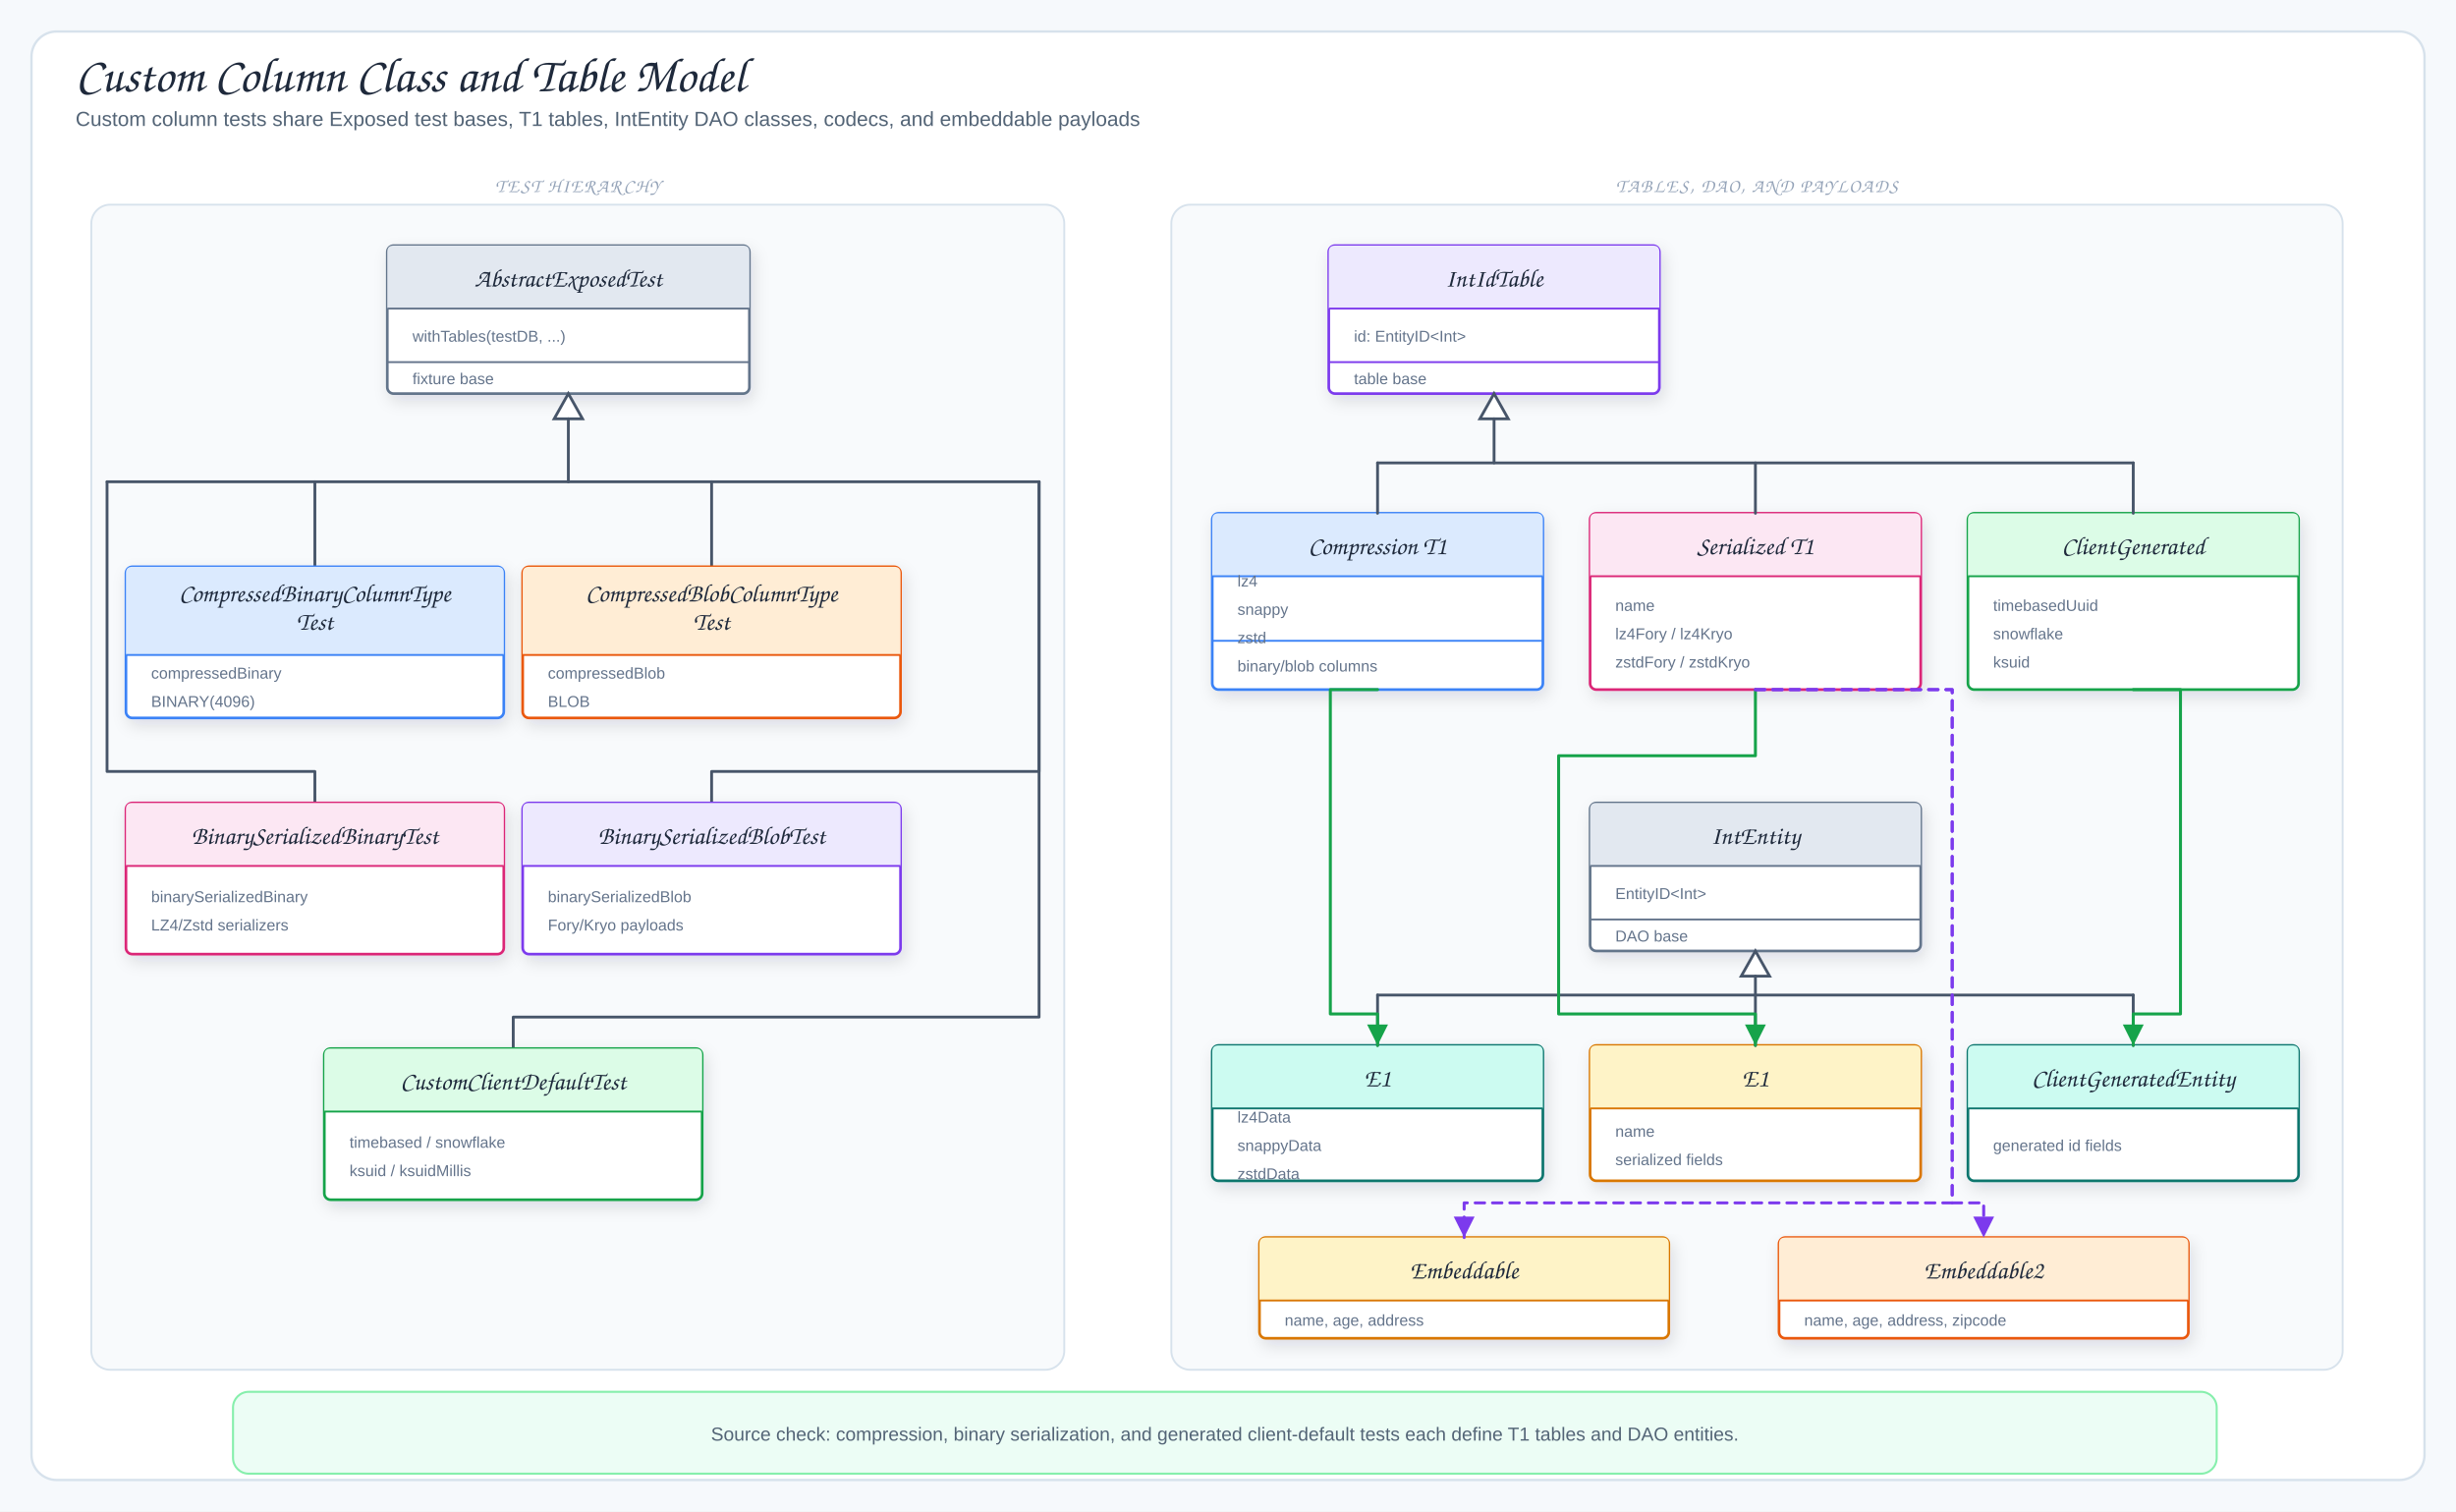
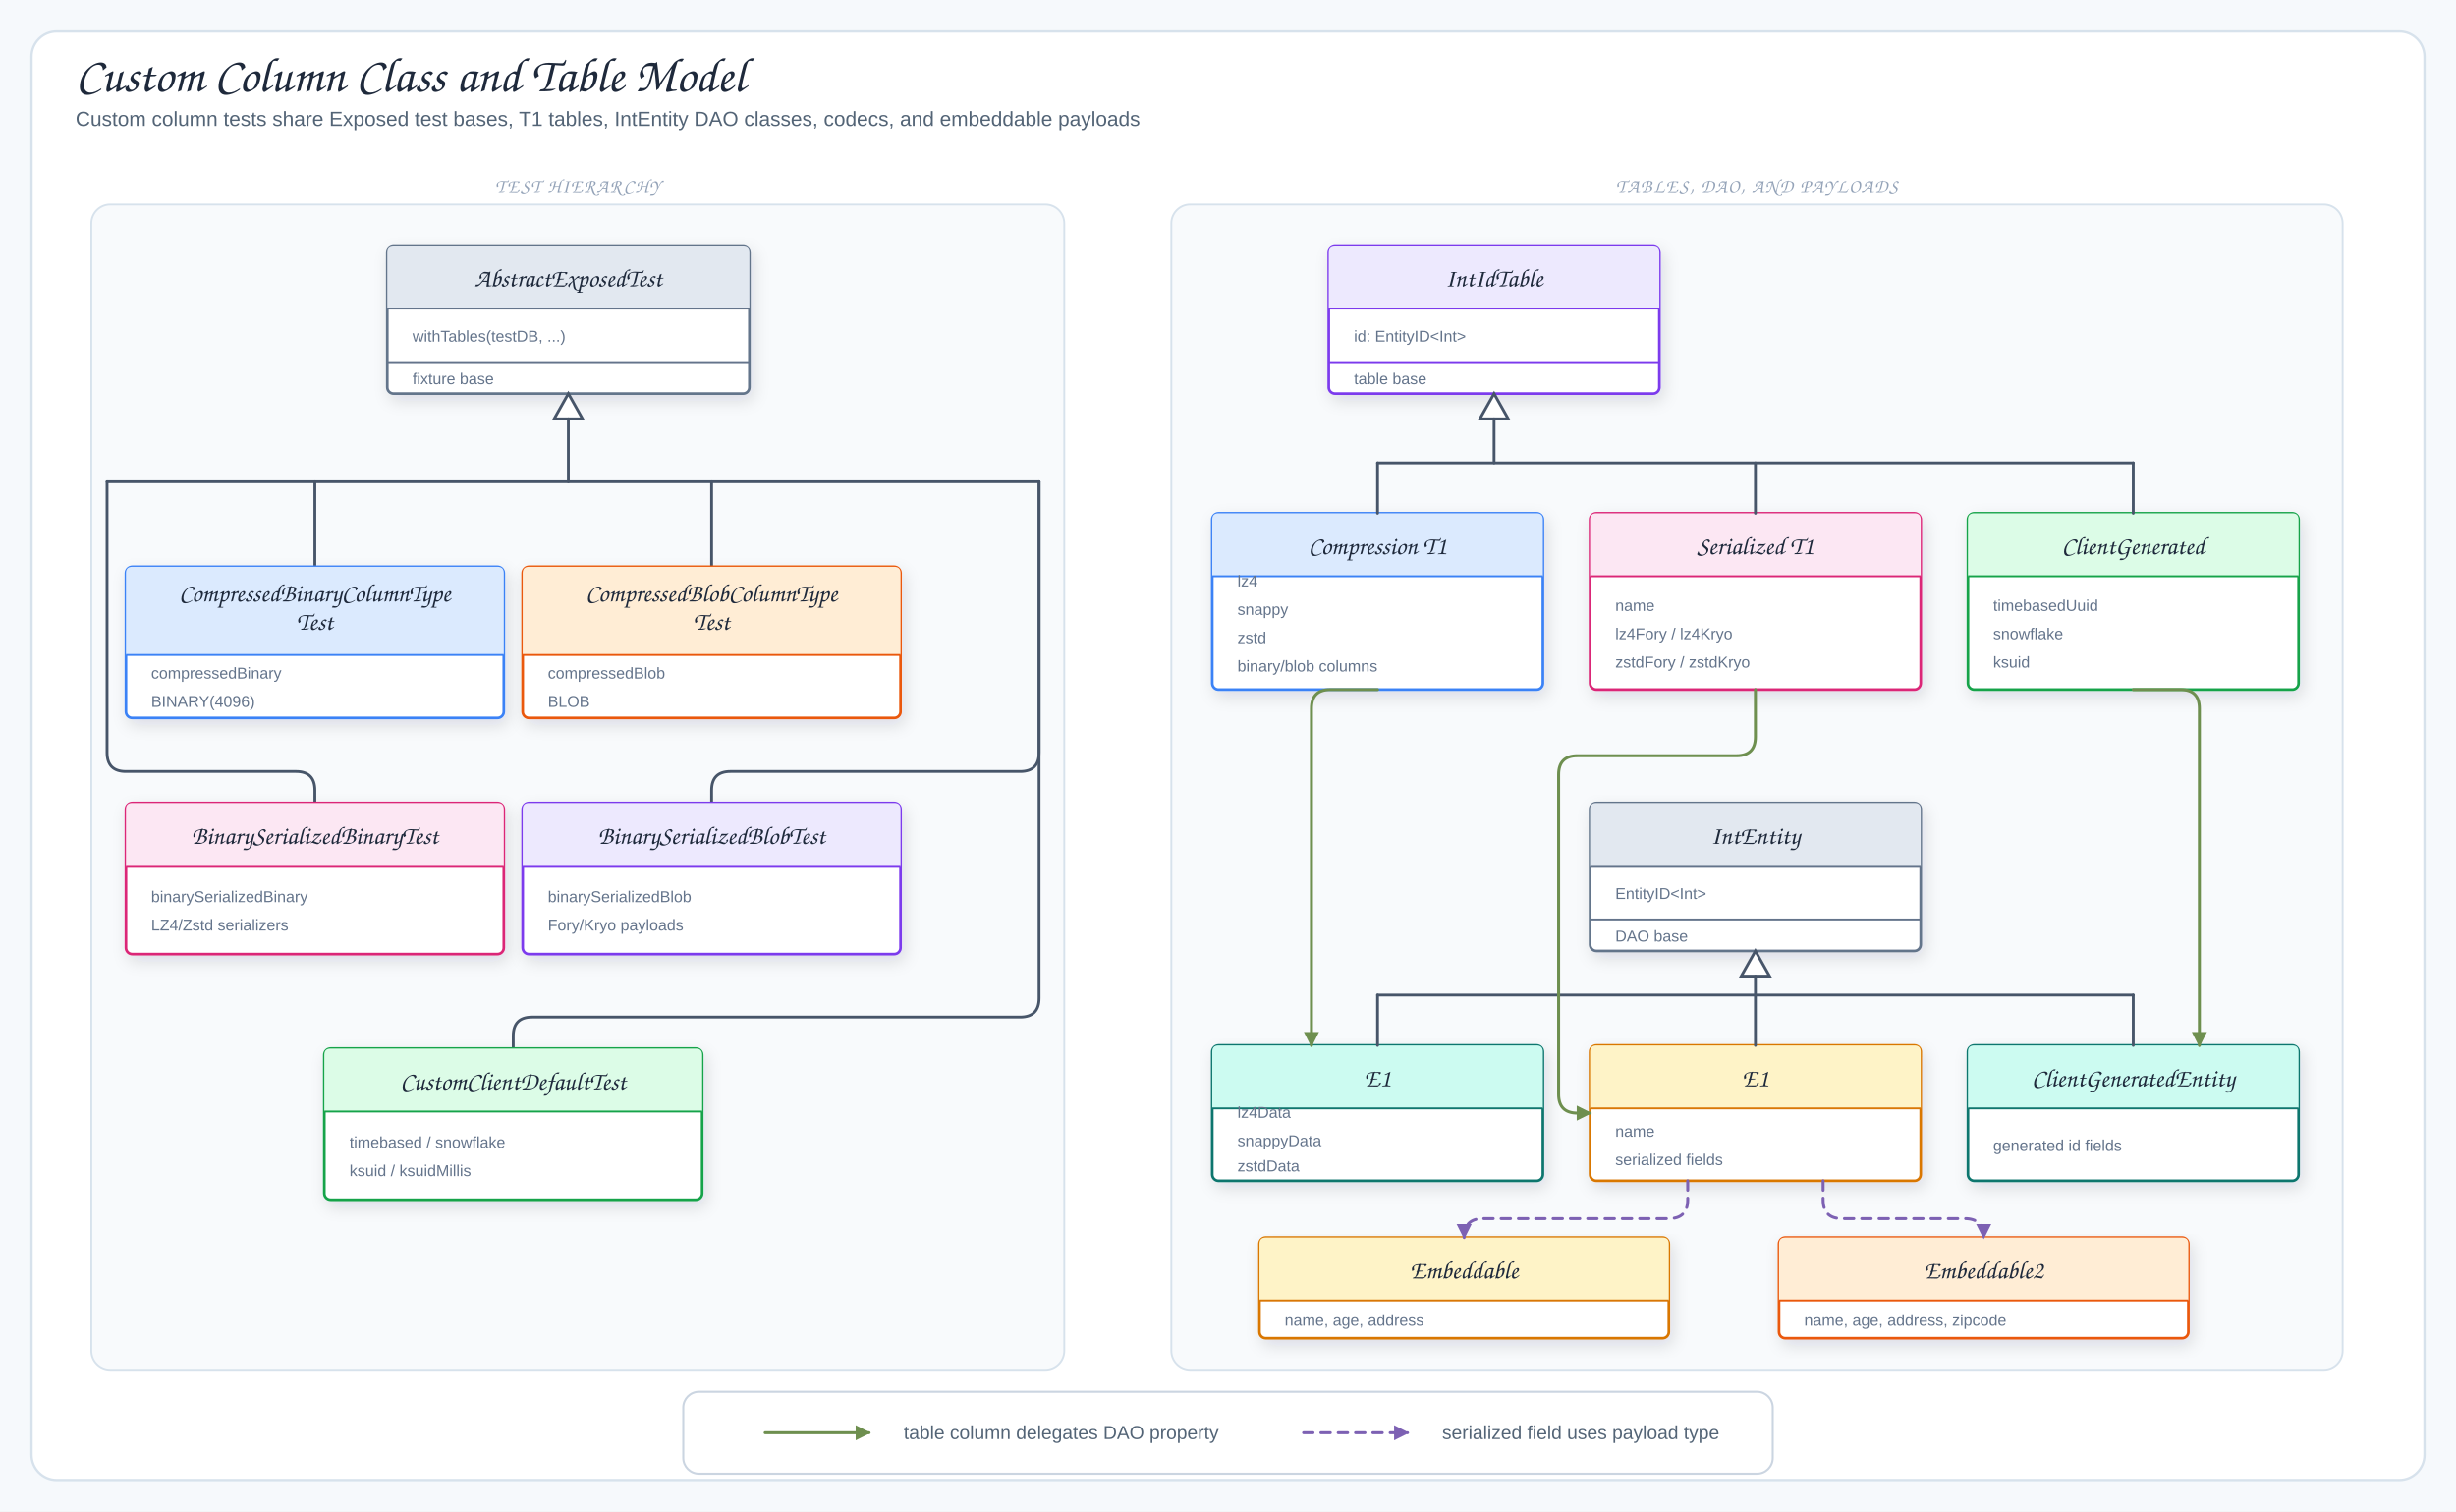
<svg xmlns="http://www.w3.org/2000/svg" viewBox="0 0 1560 960" width="1560" height="960" role="img" aria-label="Custom Column Class and Table Model">
  <defs>
    <filter id="shadow" x="-10%" y="-10%" width="120%" height="130%">
      <feDropShadow dx="2" dy="4" stdDeviation="5" flood-color="#1f2937" flood-opacity="0.12" />
    </filter>
-     <marker id="arrowBlue" markerWidth="9" markerHeight="9" refX="8" refY="4.5" orient="auto">
-       <path d="M1,1 L8,4.5 L1,8 Z" fill="#2563eb" />
+     <marker id="arrowGreen" markerUnits="userSpaceOnUse" markerWidth="10" markerHeight="10" refX="9" refY="5" orient="auto">
+       <path d="M1,1 L9,5 L1,9 Z" fill="#6e8f4f" stroke="#6e8f4f" stroke-dasharray="none" style="stroke-dasharray:none" />
    </marker>
-     <marker id="arrowGreen" markerWidth="9" markerHeight="9" refX="8" refY="4.5" orient="auto">
-       <path d="M1,1 L8,4.5 L1,8 Z" fill="#16a34a" />
-     </marker>
-     <marker id="arrowPink" markerWidth="9" markerHeight="9" refX="8" refY="4.5" orient="auto">
-       <path d="M1,1 L8,4.5 L1,8 Z" fill="#db2777" />
-     </marker>
-     <marker id="arrowOrange" markerWidth="9" markerHeight="9" refX="8" refY="4.5" orient="auto">
-       <path d="M1,1 L8,4.5 L1,8 Z" fill="#ea580c" />
-     </marker>
-     <marker id="arrowPurple" markerWidth="9" markerHeight="9" refX="8" refY="4.5" orient="auto">
-       <path d="M1,1 L8,4.5 L1,8 Z" fill="#7c3aed" />
+     <marker id="arrowPurple" markerUnits="userSpaceOnUse" markerWidth="10" markerHeight="10" refX="9" refY="5" orient="auto">
+       <path d="M1,1 L9,5 L1,9 Z" fill="#7d61b3" stroke="#7d61b3" stroke-dasharray="none" style="stroke-dasharray:none" />
    </marker>
    <style>
.canvas{fill:#f6f9fc}.frame{fill:#fff;stroke:#d7e2ec;stroke-width:1.5}
.title{font-family:"Architects Daughter","Comic Sans MS",cursive;font-size:31px;fill:#1e293b}
.subtitle,.detail{font-family:"Comic Mono","Comic Sans MS","Comic Sans","Comic Neue",Arial,sans-serif;fill:#536476}
.subtitle{font-size:13px}.detail{font-size:12px}.tiny{font-family:"Comic Mono","Comic Sans MS","Comic Sans","Comic Neue",Arial,sans-serif;font-size:10px;fill:#64748b}
.label{font-family:"Architects Daughter","Comic Sans MS",cursive;font-size:16px;fill:#1e293b}
.panelTitle{font-family:"Architects Daughter","Comic Sans MS",cursive;font-size:12px;letter-spacing:.08em;fill:#94a3b8}
.card{stroke-width:1.7;filter:url(#shadow)}.panel{fill:#f8fafc;stroke:#d7e2ec;stroke-width:1.2}
- .arrow{fill:none;stroke:#2563eb;stroke-width:2;stroke-linecap:round;stroke-linejoin:round;marker-end:url(#arrowBlue)}
- .mapLine{fill:none;stroke:#16a34a;stroke-width:1.9;stroke-linecap:round;stroke-linejoin:round;marker-end:url(#arrowGreen)}
- .codecLine{fill:none;stroke:#db2777;stroke-width:1.9;stroke-linecap:round;stroke-linejoin:round;marker-end:url(#arrowPink)}
- .dbUse{fill:none;stroke:#ea580c;stroke-width:2;stroke-linecap:round;stroke-linejoin:round;marker-end:url(#arrowOrange)}
- .runtimeUse{fill:none;stroke:#7c3aed;stroke-width:1.9;stroke-dasharray:6 5;stroke-linecap:round;stroke-linejoin:round;marker-end:url(#arrowPurple)}
+ .mapLine{fill:none;stroke:#6e8f4f;stroke-width:1.9;stroke-linecap:round;stroke-linejoin:round;marker-end:url(#arrowGreen)}
+ .runtimeUse{fill:none;stroke:#7d61b3;stroke-width:1.9;stroke-dasharray:6 5;stroke-linecap:round;stroke-linejoin:round;marker-end:url(#arrowPurple)}
.inheritStem{fill:none;stroke:#475569;stroke-width:1.8;stroke-linecap:round;stroke-linejoin:round}
</style>
  </defs>
  <rect width="1560" height="960" class="canvas" />
  <rect x="20" y="20" width="1520" height="920" rx="16" class="frame" />
  <text x="48" y="58" class="title">Custom Column Class and Table Model</text>
  <text x="48" y="80" class="subtitle">Custom column tests share Exposed test bases, T1 tables, IntEntity DAO classes, codecs, and embeddable payloads</text>
  <rect x="58" y="130" width="618" height="740" rx="12" class="panel" />
  <text x="367" y="122" class="panelTitle" text-anchor="middle">TEST HIERARCHY</text>
  <rect x="246" y="156" width="230" height="94" rx="4" fill="#fff" stroke="#64748b" class="card" />
  <path d="M246,196 L246,160 Q246,156 250,156 L472,156 Q476,156 476,160 L476,196 Z" fill="#e2e8f0" />
  <line x1="246" y1="196" x2="476" y2="196" stroke="#64748b" stroke-width="1.2" />
  <text x="361" y="182" class="label" text-anchor="middle">AbstractExposedTest</text>
  <line x1="246" y1="230" x2="476" y2="230" stroke="#64748b" stroke-width="1.2" />
  <text x="262" y="217" class="tiny">withTables(testDB, ...)</text>
  <text x="262" y="244" class="tiny">fixture base</text>
  <polygon points="361,250 352,266 370,266" fill="#fff" stroke="#475569" stroke-width="1.8" />
  <path d="M361,266 L361,306" class="inheritStem" />
  <path d="M68,306 L660,306" class="inheritStem" />
  <path d="M200,306 L200,360" class="inheritStem" />
  <path d="M452,306 L452,360" class="inheritStem" />
-   <path d="M68,306 L68,490 L200,490 L200,510" class="inheritStem" />
-   <path d="M660,306 L660,490 L452,490 L452,510" class="inheritStem" />
-   <path d="M660,306 L660,646 L326,646 L326,666" class="inheritStem" />
+   <path d="M68,306 L68,478 Q68,490 80,490 L188,490 Q200,490 200,502 L200,510" class="inheritStem" />
+   <path d="M660,306 L660,478 Q660,490 648,490 L464,490 Q452,490 452,502 L452,510" class="inheritStem" />
+   <path d="M660,306 L660,634 Q660,646 648,646 L338,646 Q326,646 326,658 L326,666" class="inheritStem" />
  <rect x="80" y="360" width="240" height="96" rx="4" fill="#fff" stroke="#3b82f6" class="card" />
  <path d="M80,416 L80,364 Q80,360 84,360 L316,360 Q320,360 320,364 L320,416 Z" fill="#dbeafe" />
  <line x1="80" y1="416" x2="320" y2="416" stroke="#3b82f6" stroke-width="1.2" />
  <text x="200" y="382" class="label" text-anchor="middle">CompressedBinaryColumnType</text>
  <text x="200" y="400" class="label" text-anchor="middle">Test</text>
  <text x="96" y="431" class="tiny">compressedBinary</text>
  <text x="96" y="449" class="tiny">BINARY(4096)</text>
  <rect x="332" y="360" width="240" height="96" rx="4" fill="#fff" stroke="#ea580c" class="card" />
  <path d="M332,416 L332,364 Q332,360 336,360 L568,360 Q572,360 572,364 L572,416 Z" fill="#ffedd5" />
  <line x1="332" y1="416" x2="572" y2="416" stroke="#ea580c" stroke-width="1.2" />
  <text x="452" y="382" class="label" text-anchor="middle">CompressedBlobColumnType</text>
  <text x="452" y="400" class="label" text-anchor="middle">Test</text>
  <text x="348" y="431" class="tiny">compressedBlob</text>
  <text x="348" y="449" class="tiny">BLOB</text>
  <rect x="80" y="510" width="240" height="96" rx="4" fill="#fff" stroke="#db2777" class="card" />
  <path d="M80,550 L80,514 Q80,510 84,510 L316,510 Q320,510 320,514 L320,550 Z" fill="#fce7f3" />
  <line x1="80" y1="550" x2="320" y2="550" stroke="#db2777" stroke-width="1.2" />
  <text x="200" y="536" class="label" text-anchor="middle">BinarySerializedBinaryTest</text>
  <text x="96" y="573" class="tiny">binarySerializedBinary</text>
  <text x="96" y="591" class="tiny">LZ4/Zstd serializers</text>
  <rect x="332" y="510" width="240" height="96" rx="4" fill="#fff" stroke="#7c3aed" class="card" />
  <path d="M332,550 L332,514 Q332,510 336,510 L568,510 Q572,510 572,514 L572,550 Z" fill="#ede9fe" />
  <line x1="332" y1="550" x2="572" y2="550" stroke="#7c3aed" stroke-width="1.2" />
  <text x="452" y="536" class="label" text-anchor="middle">BinarySerializedBlobTest</text>
  <text x="348" y="573" class="tiny">binarySerializedBlob</text>
  <text x="348" y="591" class="tiny">Fory/Kryo payloads</text>
  <rect x="206" y="666" width="240" height="96" rx="4" fill="#fff" stroke="#16a34a" class="card" />
  <path d="M206,706 L206,670 Q206,666 210,666 L442,666 Q446,666 446,670 L446,706 Z" fill="#dcfce7" />
  <line x1="206" y1="706" x2="446" y2="706" stroke="#16a34a" stroke-width="1.2" />
  <text x="326" y="692" class="label" text-anchor="middle">CustomClientDefaultTest</text>
  <text x="222" y="729" class="tiny">timebased / snowflake</text>
  <text x="222" y="747" class="tiny">ksuid / ksuidMillis</text>
  <rect x="744" y="130" width="744" height="740" rx="12" class="panel" />
  <text x="1116" y="122" class="panelTitle" text-anchor="middle">TABLES, DAO, AND PAYLOADS</text>
  <rect x="844" y="156" width="210" height="94" rx="4" fill="#fff" stroke="#7c3aed" class="card" />
  <path d="M844,196 L844,160 Q844,156 848,156 L1050,156 Q1054,156 1054,160 L1054,196 Z" fill="#ede9fe" />
  <line x1="844" y1="196" x2="1054" y2="196" stroke="#7c3aed" stroke-width="1.2" />
  <text x="949" y="182" class="label" text-anchor="middle">IntIdTable</text>
  <line x1="844" y1="230" x2="1054" y2="230" stroke="#7c3aed" stroke-width="1.2" />
  <text x="860" y="217" class="tiny">id: EntityID&lt;Int&gt;</text>
  <text x="860" y="244" class="tiny">table base</text>
  <rect x="770" y="326" width="210" height="112" rx="4" fill="#fff" stroke="#3b82f6" class="card" />
  <path d="M770,366 L770,330 Q770,326 774,326 L976,326 Q980,326 980,330 L980,366 Z" fill="#dbeafe" />
  <line x1="770" y1="366" x2="980" y2="366" stroke="#3b82f6" stroke-width="1.2" />
  <text x="875" y="352" class="label" text-anchor="middle">Compression T1</text>
-   <line x1="770" y1="407" x2="980" y2="407" stroke="#3b82f6" stroke-width="1.2" />
  <text x="786" y="372.5" class="tiny">lz4</text>
  <text x="786" y="390.5" class="tiny">snappy</text>
  <text x="786" y="408.5" class="tiny">zstd</text>
  <text x="786" y="426.5" class="tiny">binary/blob columns</text>
  <rect x="1010" y="326" width="210" height="112" rx="4" fill="#fff" stroke="#db2777" class="card" />
  <path d="M1010,366 L1010,330 Q1010,326 1014,326 L1216,326 Q1220,326 1220,330 L1220,366 Z" fill="#fce7f3" />
  <line x1="1010" y1="366" x2="1220" y2="366" stroke="#db2777" stroke-width="1.2" />
  <text x="1115" y="352" class="label" text-anchor="middle">Serialized T1</text>
  <text x="1026" y="388" class="tiny">name</text>
  <text x="1026" y="406" class="tiny">lz4Fory / lz4Kryo</text>
  <text x="1026" y="424" class="tiny">zstdFory / zstdKryo</text>
  <rect x="1250" y="326" width="210" height="112" rx="4" fill="#fff" stroke="#16a34a" class="card" />
  <path d="M1250,366 L1250,330 Q1250,326 1254,326 L1456,326 Q1460,326 1460,330 L1460,366 Z" fill="#dcfce7" />
  <line x1="1250" y1="366" x2="1460" y2="366" stroke="#16a34a" stroke-width="1.2" />
  <text x="1355" y="352" class="label" text-anchor="middle">ClientGenerated</text>
  <text x="1266" y="388" class="tiny">timebasedUuid</text>
  <text x="1266" y="406" class="tiny">snowflake</text>
  <text x="1266" y="424" class="tiny">ksuid</text>
  <polygon points="949,250 940,266 958,266" fill="#fff" stroke="#475569" stroke-width="1.8" />
  <path d="M949,266 L949,294" class="inheritStem" />
  <path d="M875,294 L1355,294" class="inheritStem" />
  <path d="M875,294 L875,326" class="inheritStem" />
  <path d="M1115,294 L1115,326" class="inheritStem" />
  <path d="M1355,294 L1355,326" class="inheritStem" />
  <rect x="1010" y="510" width="210" height="94" rx="4" fill="#fff" stroke="#64748b" class="card" />
  <path d="M1010,550 L1010,514 Q1010,510 1014,510 L1216,510 Q1220,510 1220,514 L1220,550 Z" fill="#e2e8f0" />
  <line x1="1010" y1="550" x2="1220" y2="550" stroke="#64748b" stroke-width="1.2" />
  <text x="1115" y="536" class="label" text-anchor="middle">IntEntity</text>
  <line x1="1010" y1="584" x2="1220" y2="584" stroke="#64748b" stroke-width="1.2" />
  <text x="1026" y="571" class="tiny">EntityID&lt;Int&gt;</text>
  <text x="1026" y="598" class="tiny">DAO base</text>
  <rect x="770" y="664" width="210" height="86" rx="4" fill="#fff" stroke="#0f766e" class="card" />
  <path d="M770,704 L770,668 Q770,664 774,664 L976,664 Q980,664 980,668 L980,704 Z" fill="#ccfbf1" />
  <line x1="770" y1="704" x2="980" y2="704" stroke="#0f766e" stroke-width="1.2" />
  <text x="875" y="690" class="label" text-anchor="middle">E1</text>
-   <text x="786" y="713" class="tiny">lz4Data</text>
-   <text x="786" y="731" class="tiny">snappyData</text>
-   <text x="786" y="749" class="tiny">zstdData</text>
+   <text x="786" y="710" class="tiny">lz4Data</text>
+   <text x="786" y="728" class="tiny">snappyData</text>
+   <text x="786" y="744" class="tiny">zstdData</text>
  <rect x="1010" y="664" width="210" height="86" rx="4" fill="#fff" stroke="#d97706" class="card" />
  <path d="M1010,704 L1010,668 Q1010,664 1014,664 L1216,664 Q1220,664 1220,668 L1220,704 Z" fill="#fef3c7" />
  <line x1="1010" y1="704" x2="1220" y2="704" stroke="#d97706" stroke-width="1.2" />
  <text x="1115" y="690" class="label" text-anchor="middle">E1</text>
  <text x="1026" y="722" class="tiny">name</text>
  <text x="1026" y="740" class="tiny">serialized fields</text>
  <rect x="1250" y="664" width="210" height="86" rx="4" fill="#fff" stroke="#0f766e" class="card" />
  <path d="M1250,704 L1250,668 Q1250,664 1254,664 L1456,664 Q1460,664 1460,668 L1460,704 Z" fill="#ccfbf1" />
  <line x1="1250" y1="704" x2="1460" y2="704" stroke="#0f766e" stroke-width="1.2" />
  <text x="1355" y="690" class="label" text-anchor="middle">ClientGeneratedEntity</text>
  <text x="1266" y="731" class="tiny">generated id fields</text>
  <polygon points="1115,604 1106,620 1124,620" fill="#fff" stroke="#475569" stroke-width="1.8" />
  <path d="M1115,620 L1115,632" class="inheritStem" />
  <path d="M875,632 L1355,632" class="inheritStem" />
  <path d="M875,632 L875,664" class="inheritStem" />
  <path d="M1115,632 L1115,664" class="inheritStem" />
  <path d="M1355,632 L1355,664" class="inheritStem" />
-   <path d="M875,438 L845,438 L845,644 L875,644 L875,664" class="mapLine" />
-   <path d="M1115,438 L1115,480 L990,480 L990,644 L1115,644 L1115,664" class="mapLine" />
-   <path d="M1355,438 L1385,438 L1385,644 L1355,644 L1355,664" class="mapLine" />
+   <path data-connector="compression-table-to-e1" d="M875,438 L845,438 Q833,438 833,450 L833,664" class="mapLine" />
+   <path data-connector="serialized-table-to-e1" d="M1115,438 L1115,468 Q1115,480 1103,480 L1002,480 Q990,480 990,492 L990,695 Q990,707 1002,707 L1010,707" class="mapLine" />
+   <path data-connector="client-generated-table-to-entity" d="M1355,438 L1385,438 Q1397,438 1397,450 L1397,664" class="mapLine" />
  <rect x="800" y="786" width="260" height="64" rx="4" fill="#fff" stroke="#d97706" class="card" />
  <path d="M800,826 L800,790 Q800,786 804,786 L1056,786 Q1060,786 1060,790 L1060,826 Z" fill="#fef3c7" />
  <line x1="800" y1="826" x2="1060" y2="826" stroke="#d97706" stroke-width="1.2" />
  <text x="930" y="812" class="label" text-anchor="middle">Embeddable</text>
  <text x="816" y="842" class="tiny">name, age, address</text>
  <rect x="1130" y="786" width="260" height="64" rx="4" fill="#fff" stroke="#ea580c" class="card" />
  <path d="M1130,826 L1130,790 Q1130,786 1134,786 L1386,786 Q1390,786 1390,790 L1390,826 Z" fill="#ffedd5" />
  <line x1="1130" y1="826" x2="1390" y2="826" stroke="#ea580c" stroke-width="1.2" />
  <text x="1260" y="812" class="label" text-anchor="middle">Embeddable2</text>
  <text x="1146" y="842" class="tiny">name, age, address, zipcode</text>
-   <path d="M1115,438 L1240,438 L1240,764 L930,764 L930,786" class="runtimeUse" />
-   <path d="M1115,438 L1240,438 L1240,764 L1260,764 L1260,786" class="runtimeUse" />
-   <rect x="148" y="884" width="1260" height="52" rx="10" fill="#ecfdf5" stroke="#86efac" stroke-width="1.3" />
-   <text x="778" y="915" class="detail" text-anchor="middle">Source check: compression, binary serialization, and generated client-default tests each define T1 tables and DAO entities.</text>
+   <path data-connector="serialized-e1-to-embeddable" d="M1072,750 L1072,762 Q1072,774 1060,774 L942,774 Q930,774 930,786" class="runtimeUse" />
+   <path data-connector="serialized-e1-to-embeddable2" d="M1158,750 L1158,762 Q1158,774 1170,774 L1248,774 Q1260,774 1260,786" class="runtimeUse" />
+   <rect x="434" y="884" width="692" height="52" rx="10" fill="#ffffff" stroke="#cbd5e1" stroke-width="1.3" />
+   <path d="M486,910 L552,910" class="mapLine" />
+   <text x="574" y="914" class="detail">table column delegates DAO property</text>
+   <path d="M828,910 L894,910" class="runtimeUse" />
+   <text x="916" y="914" class="detail">serialized field uses payload type</text>
</svg>
